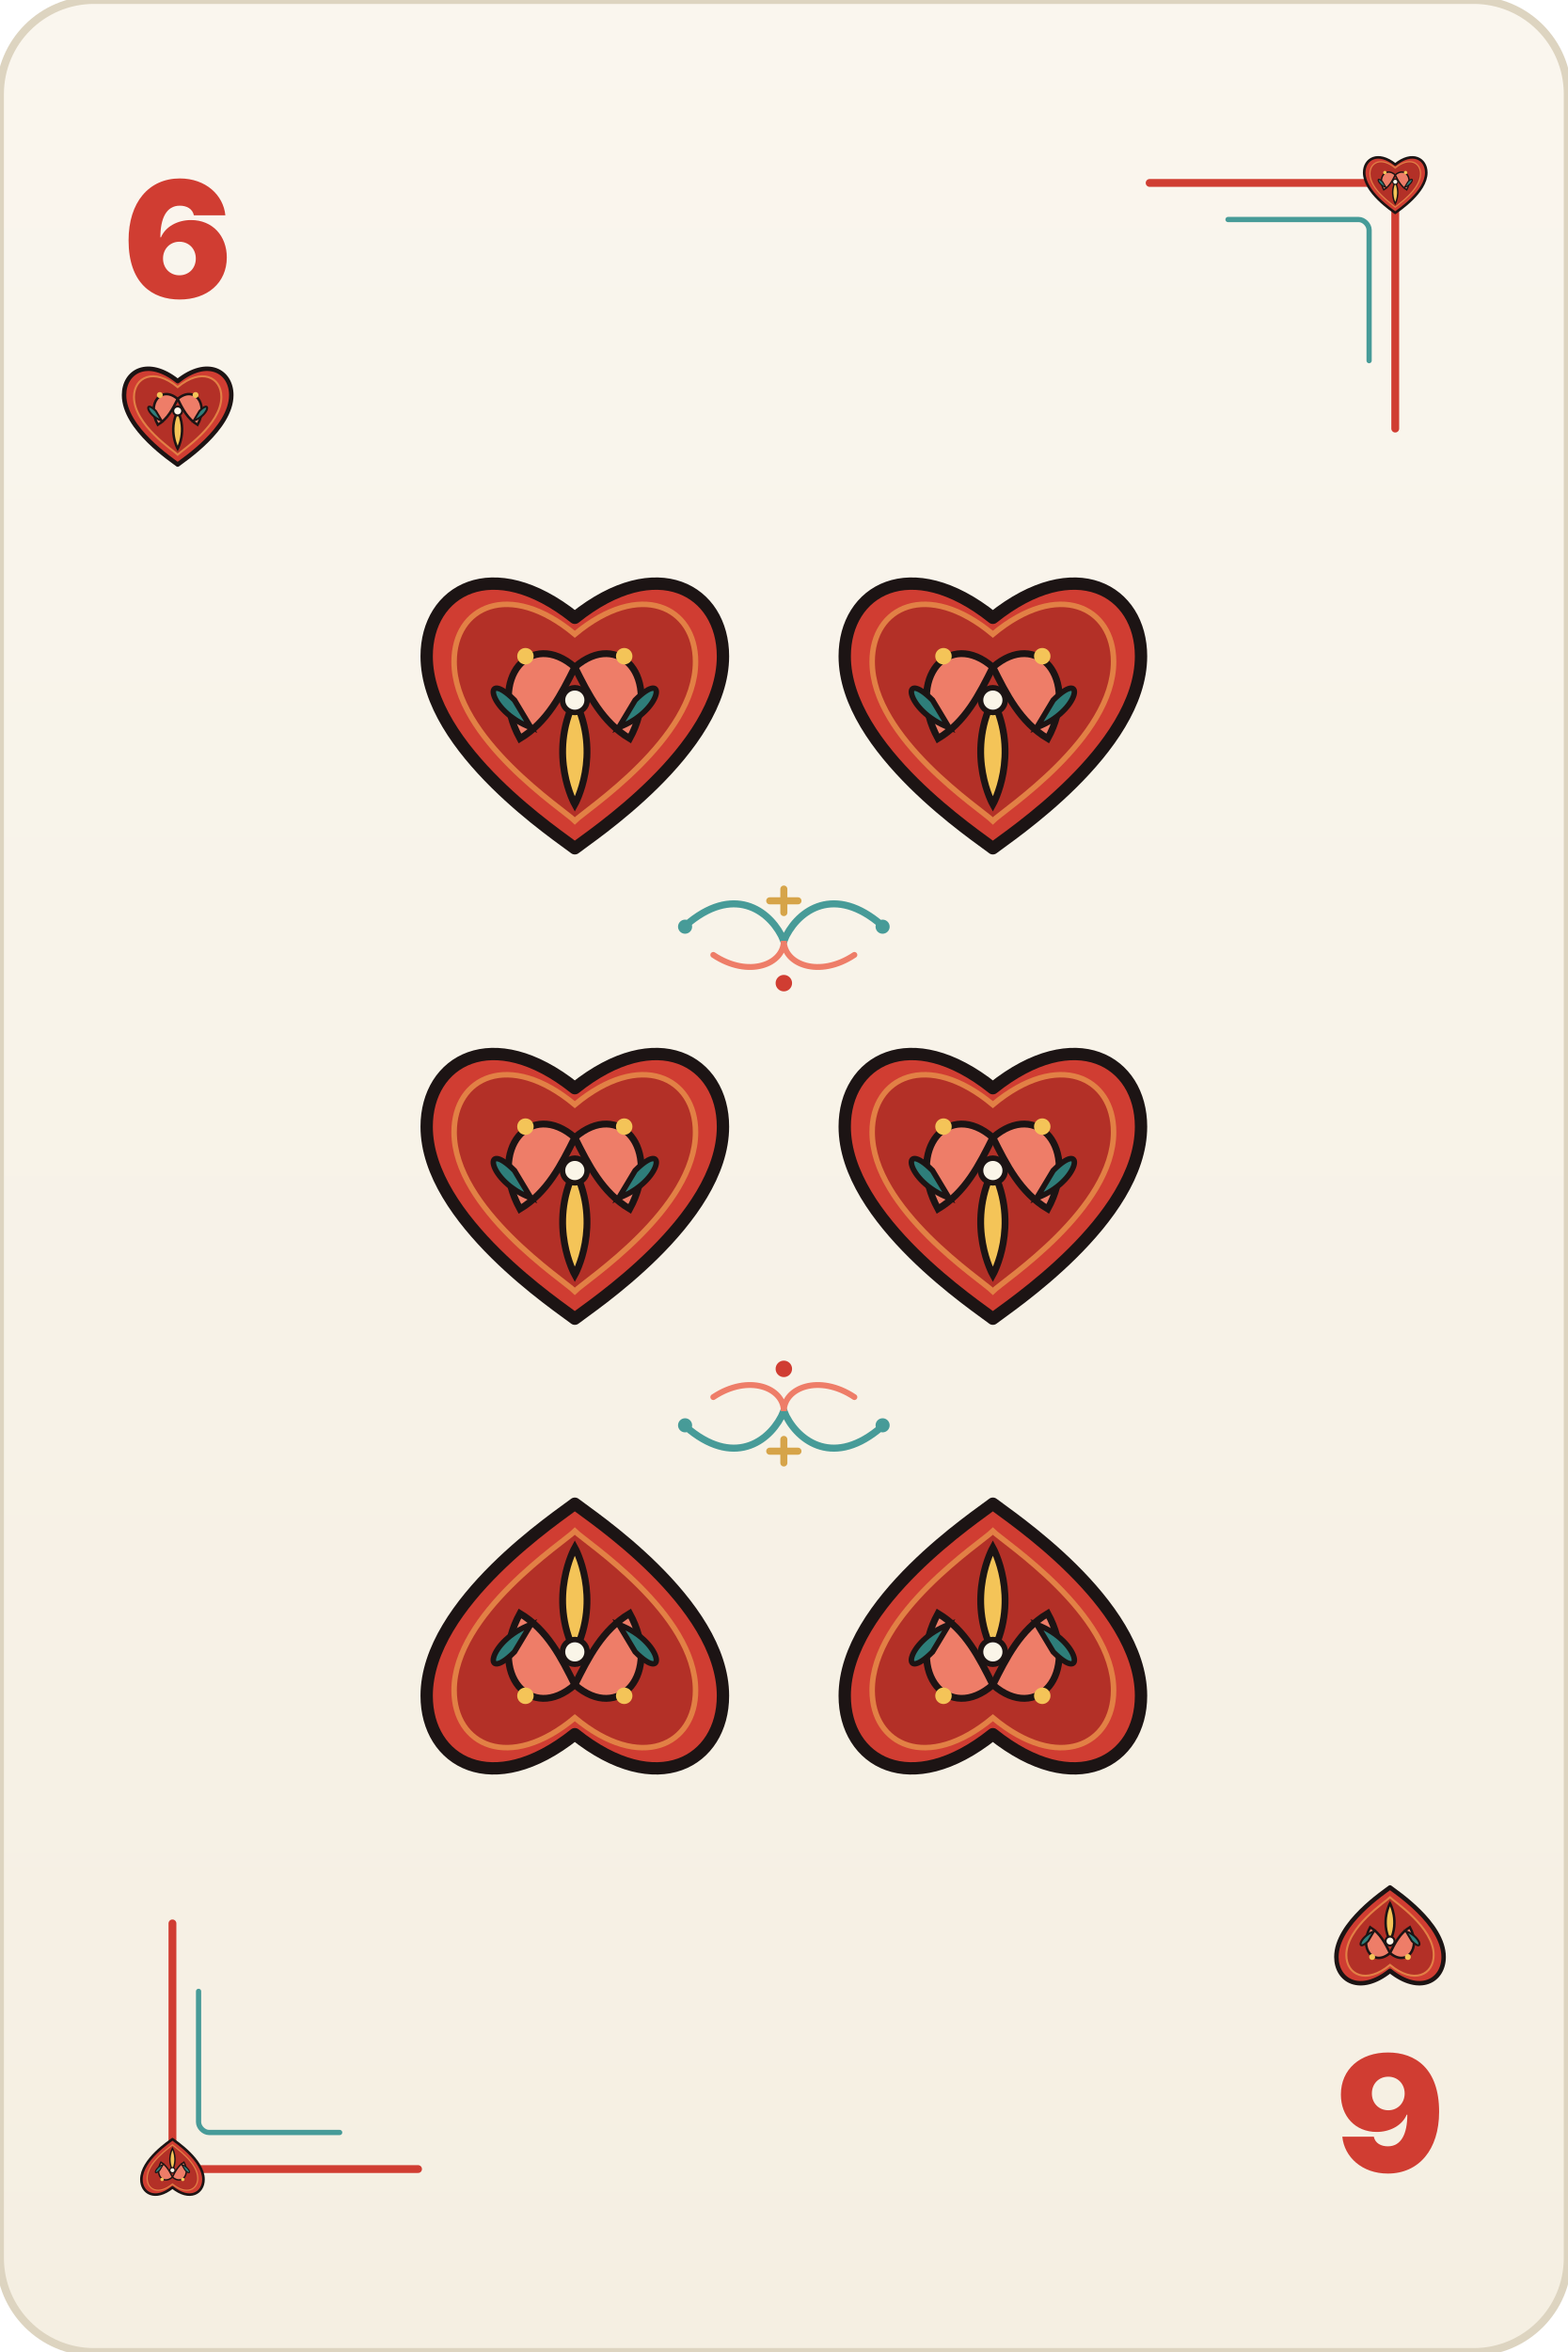
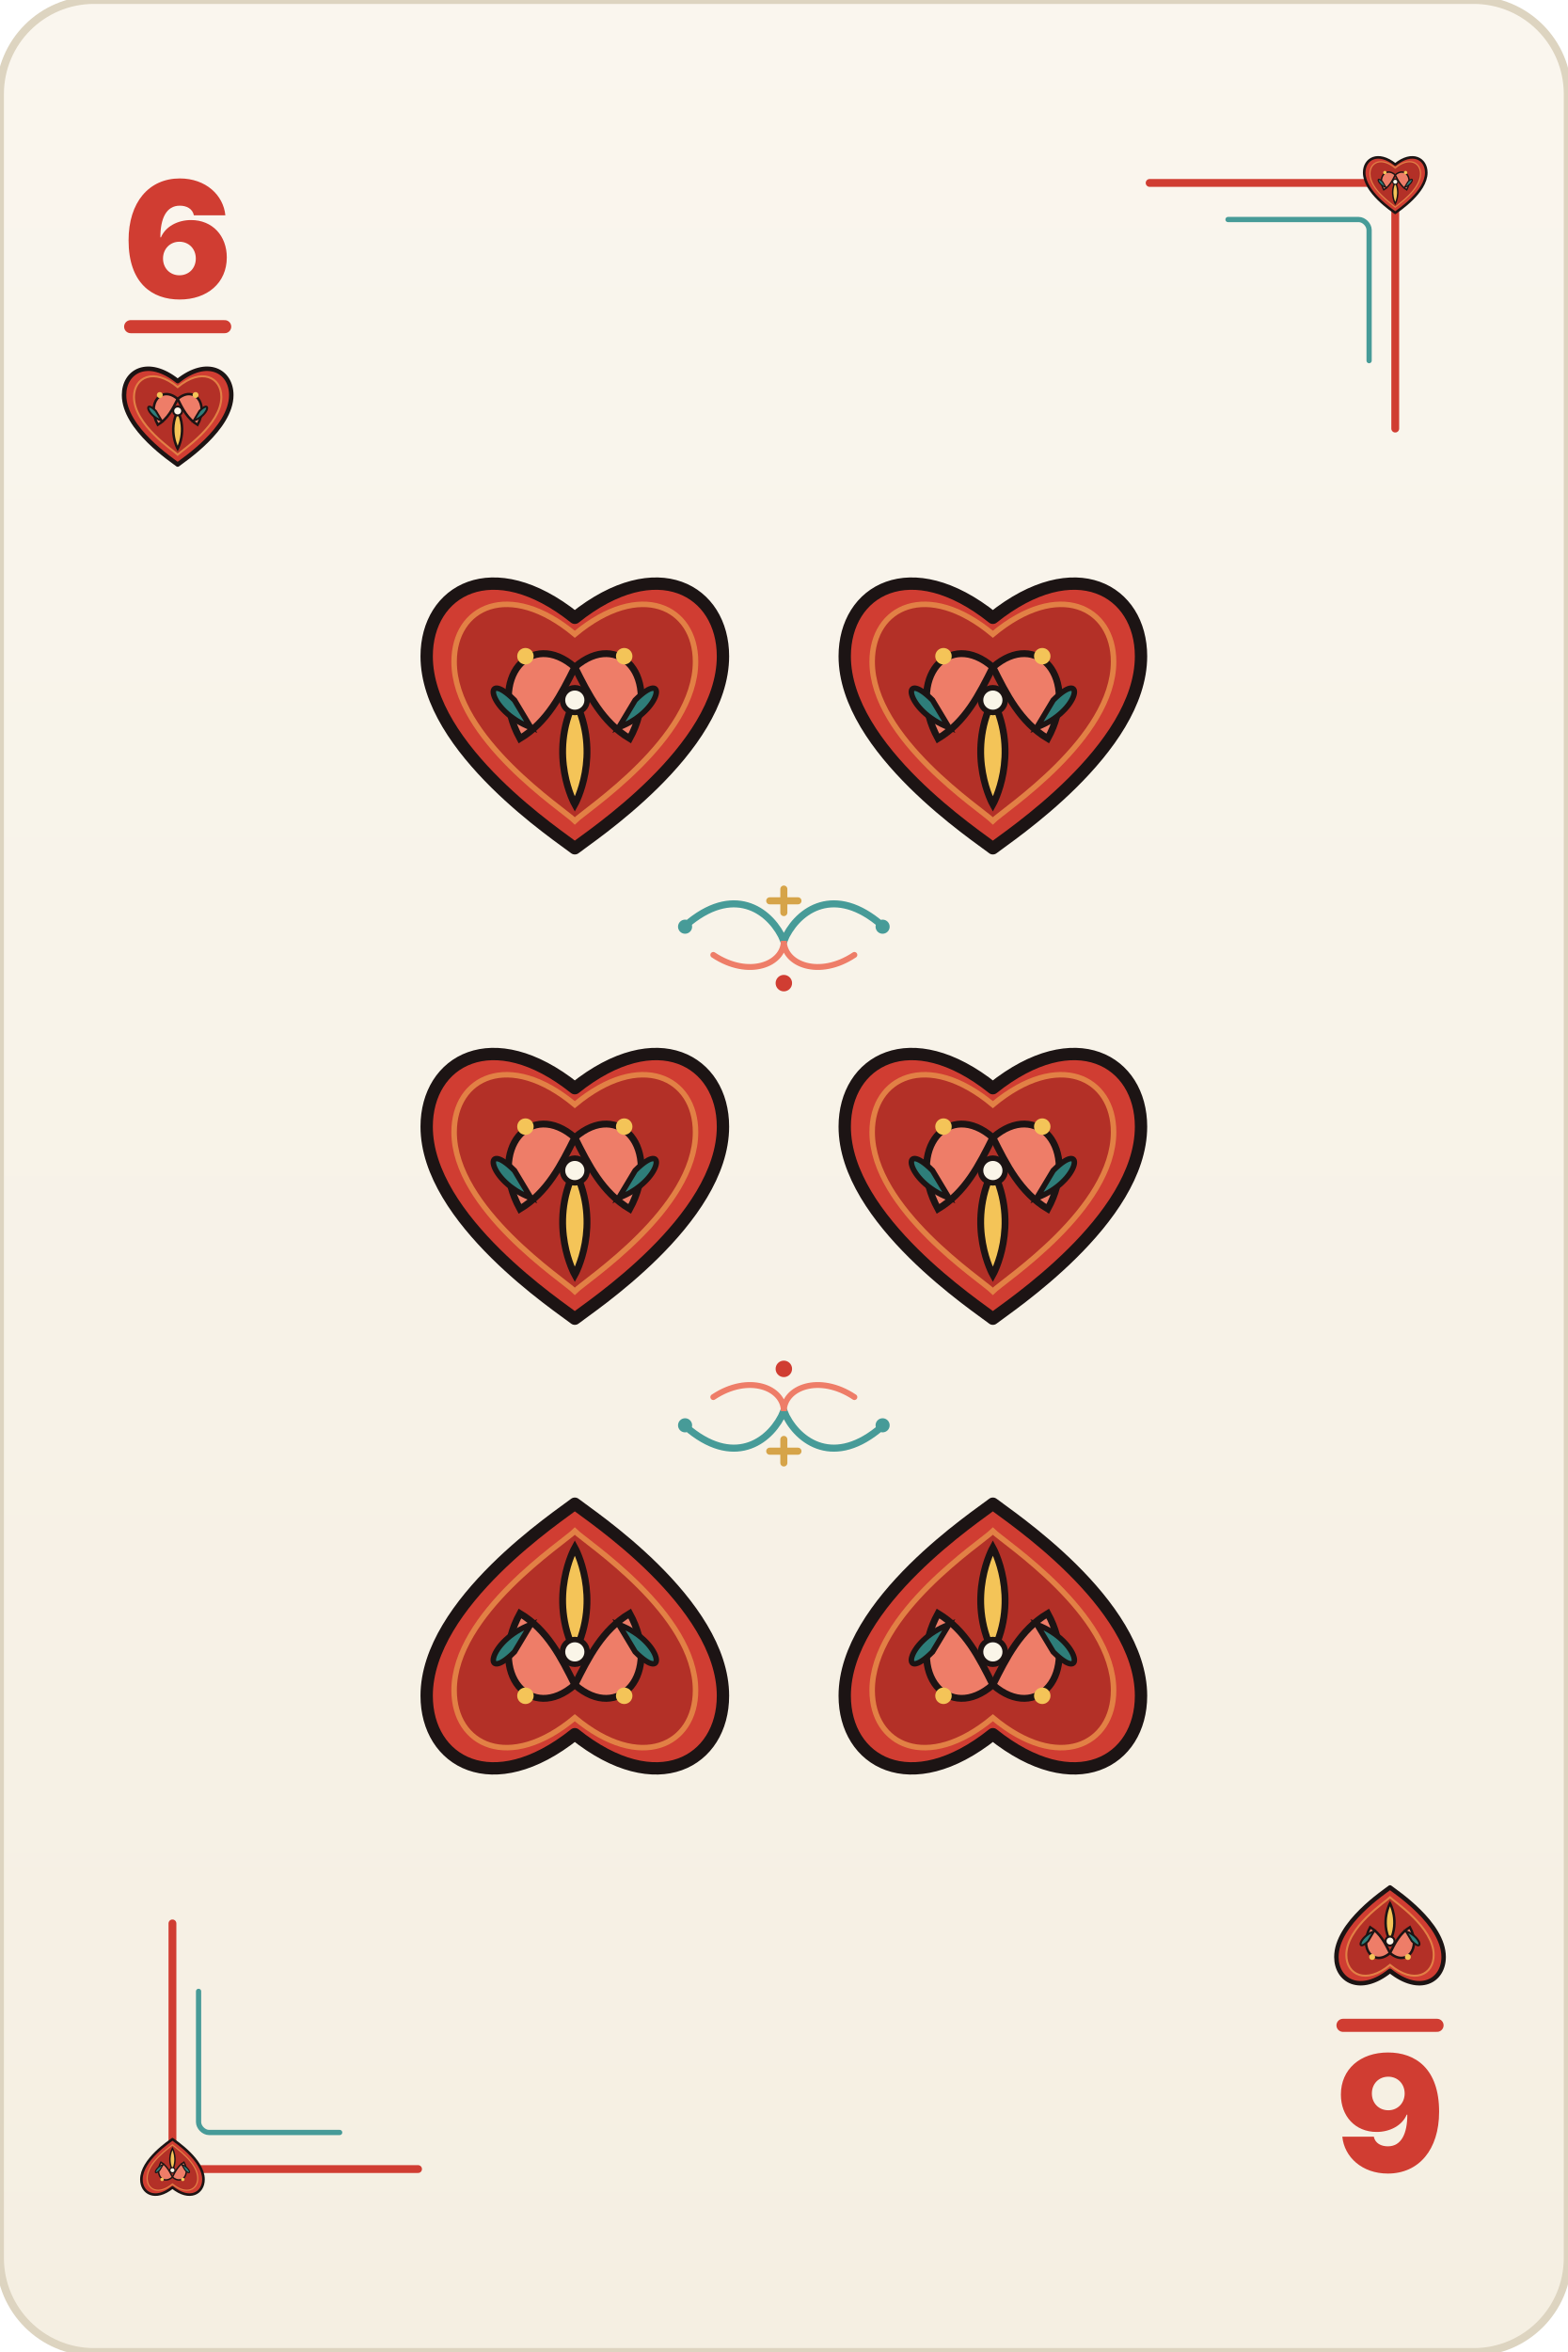
<svg xmlns="http://www.w3.org/2000/svg" width="600" height="900" viewBox="0 0 600 900">
  <defs>
    <linearGradient id="bgGrad" x1="0" y1="0" x2="0" y2="1">
      <stop offset="0%" stop-color="#FAF6EE" />
      <stop offset="100%" stop-color="#F5EFE2" />
    </linearGradient>
  </defs>
  <rect x="0" y="0" width="600" height="900" rx="36" fill="url(#bgGrad)" stroke="#DDD4C0" stroke-width="3" />
  <path d="M 440,70 L 524,70 C 530,70 534,74 534,80 L 534,164" fill="none" stroke="#D03D32" stroke-width="3" stroke-linecap="round" />
  <path d="M 470,84 L 520,84 C 522,84 524,86 524,88 L 524,138" fill="none" stroke="#479B98" stroke-width="2" stroke-linecap="round" />
  <g transform="translate(534, 70) scale(0.22) ">
    <path d="M 0,52 C -5,48 -54,16 -54,-18 C -54,-42 -30,-56 0,-32 C 30,-56 54,-42 54,-18 C 54,16 5,48 0,52 Z" fill="#D03D32" stroke="#1C1414" stroke-width="4.5" stroke-linejoin="round" />
    <path d="M 0,42 C -4,38 -44,12 -44,-16 C -44,-36 -24,-46 0,-26 C 24,-46 44,-36 44,-16 C 44,12 4,38 0,42 Z" fill="#96241C" stroke="#F4C458" stroke-width="2" opacity="0.5" />
    <path d="M 0,-14 C -16,-28 -32,-10 -20,12 C -10,6 -5,-4 0,-14 Z" fill="#EE7D68" stroke="#1C1414" stroke-width="2.5" />
    <path d="M 0,-14 C 16,-28 32,-10 20,12 C 10,6 5,-4 0,-14 Z" fill="#EE7D68" stroke="#1C1414" stroke-width="2.5" />
    <path d="M 0,-2 C -10,18 0,36 0,36 C 0,36 10,18 0,-2 Z" fill="#F4C458" stroke="#1C1414" stroke-width="2.5" />
    <path d="M -22,-2 C -34,-14 -32,2 -16,8 Z" fill="#2E7E7A" stroke="#1C1414" stroke-width="2" />
    <path d="M 22,-2 C 34,-14 32,2 16,8 Z" fill="#2E7E7A" stroke="#1C1414" stroke-width="2" />
    <circle cx="0" cy="-2" r="4.5" fill="#FAF5E8" stroke="#1C1414" stroke-width="2" />
    <circle cx="-18" cy="-18" r="3" fill="#F4C458" />
    <circle cx="18" cy="-18" r="3" fill="#F4C458" />
  </g>
  <path d="M 160,830 L 76,830 C 70,830 66,826 66,820 L 66,736" fill="none" stroke="#D03D32" stroke-width="3" stroke-linecap="round" />
  <path d="M 130,816 L 80,816 C 78,816 76,814 76,812 L 76,762" fill="none" stroke="#479B98" stroke-width="2" stroke-linecap="round" />
  <g transform="translate(66, 830) scale(0.22) rotate(180)">
    <path d="M 0,52 C -5,48 -54,16 -54,-18 C -54,-42 -30,-56 0,-32 C 30,-56 54,-42 54,-18 C 54,16 5,48 0,52 Z" fill="#D03D32" stroke="#1C1414" stroke-width="4.5" stroke-linejoin="round" />
    <path d="M 0,42 C -4,38 -44,12 -44,-16 C -44,-36 -24,-46 0,-26 C 24,-46 44,-36 44,-16 C 44,12 4,38 0,42 Z" fill="#96241C" stroke="#F4C458" stroke-width="2" opacity="0.5" />
    <path d="M 0,-14 C -16,-28 -32,-10 -20,12 C -10,6 -5,-4 0,-14 Z" fill="#EE7D68" stroke="#1C1414" stroke-width="2.5" />
    <path d="M 0,-14 C 16,-28 32,-10 20,12 C 10,6 5,-4 0,-14 Z" fill="#EE7D68" stroke="#1C1414" stroke-width="2.5" />
    <path d="M 0,-2 C -10,18 0,36 0,36 C 0,36 10,18 0,-2 Z" fill="#F4C458" stroke="#1C1414" stroke-width="2.5" />
    <path d="M -22,-2 C -34,-14 -32,2 -16,8 Z" fill="#2E7E7A" stroke="#1C1414" stroke-width="2" />
    <path d="M 22,-2 C 34,-14 32,2 16,8 Z" fill="#2E7E7A" stroke="#1C1414" stroke-width="2" />
    <circle cx="0" cy="-2" r="4.5" fill="#FAF5E8" stroke="#1C1414" stroke-width="2" />
    <circle cx="-18" cy="-18" r="3" fill="#F4C458" />
    <circle cx="18" cy="-18" r="3" fill="#F4C458" />
  </g>
  <g transform="translate(68, 62)">
    <text x="0" y="52" font-family="-apple-system, system-ui, 'Georgia', serif" font-weight="900" font-size="62" fill="#D03D32" text-anchor="middle">6</text>
+     <line x1="-18" y1="63" x2="18" y2="63" stroke="#D03D32" stroke-width="5" stroke-linecap="round" />
    <g transform="translate(0, 96) scale(0.38) ">
      <path d="M 0,52 C -5,48 -54,16 -54,-18 C -54,-42 -30,-56 0,-32 C 30,-56 54,-42 54,-18 C 54,16 5,48 0,52 Z" fill="#D03D32" stroke="#1C1414" stroke-width="4.5" stroke-linejoin="round" />
      <path d="M 0,42 C -4,38 -44,12 -44,-16 C -44,-36 -24,-46 0,-26 C 24,-46 44,-36 44,-16 C 44,12 4,38 0,42 Z" fill="#96241C" stroke="#F4C458" stroke-width="2" opacity="0.5" />
      <path d="M 0,-14 C -16,-28 -32,-10 -20,12 C -10,6 -5,-4 0,-14 Z" fill="#EE7D68" stroke="#1C1414" stroke-width="2.5" />
      <path d="M 0,-14 C 16,-28 32,-10 20,12 C 10,6 5,-4 0,-14 Z" fill="#EE7D68" stroke="#1C1414" stroke-width="2.5" />
      <path d="M 0,-2 C -10,18 0,36 0,36 C 0,36 10,18 0,-2 Z" fill="#F4C458" stroke="#1C1414" stroke-width="2.5" />
      <path d="M -22,-2 C -34,-14 -32,2 -16,8 Z" fill="#2E7E7A" stroke="#1C1414" stroke-width="2" />
      <path d="M 22,-2 C 34,-14 32,2 16,8 Z" fill="#2E7E7A" stroke="#1C1414" stroke-width="2" />
      <circle cx="0" cy="-2" r="4.5" fill="#FAF5E8" stroke="#1C1414" stroke-width="2" />
      <circle cx="-18" cy="-18" r="3" fill="#F4C458" />
      <circle cx="18" cy="-18" r="3" fill="#F4C458" />
    </g>
  </g>
  <g transform="translate(532, 838) rotate(180)">
    <text x="0" y="52" font-family="-apple-system, system-ui, 'Georgia', serif" font-weight="900" font-size="62" fill="#D03D32" text-anchor="middle">6</text>
+     <line x1="-18" y1="63" x2="18" y2="63" stroke="#D03D32" stroke-width="5" stroke-linecap="round" />
    <g transform="translate(0, 96) scale(0.38) ">
      <path d="M 0,52 C -5,48 -54,16 -54,-18 C -54,-42 -30,-56 0,-32 C 30,-56 54,-42 54,-18 C 54,16 5,48 0,52 Z" fill="#D03D32" stroke="#1C1414" stroke-width="4.5" stroke-linejoin="round" />
      <path d="M 0,42 C -4,38 -44,12 -44,-16 C -44,-36 -24,-46 0,-26 C 24,-46 44,-36 44,-16 C 44,12 4,38 0,42 Z" fill="#96241C" stroke="#F4C458" stroke-width="2" opacity="0.5" />
      <path d="M 0,-14 C -16,-28 -32,-10 -20,12 C -10,6 -5,-4 0,-14 Z" fill="#EE7D68" stroke="#1C1414" stroke-width="2.5" />
      <path d="M 0,-14 C 16,-28 32,-10 20,12 C 10,6 5,-4 0,-14 Z" fill="#EE7D68" stroke="#1C1414" stroke-width="2.5" />
      <path d="M 0,-2 C -10,18 0,36 0,36 C 0,36 10,18 0,-2 Z" fill="#F4C458" stroke="#1C1414" stroke-width="2.5" />
      <path d="M -22,-2 C -34,-14 -32,2 -16,8 Z" fill="#2E7E7A" stroke="#1C1414" stroke-width="2" />
      <path d="M 22,-2 C 34,-14 32,2 16,8 Z" fill="#2E7E7A" stroke="#1C1414" stroke-width="2" />
      <circle cx="0" cy="-2" r="4.5" fill="#FAF5E8" stroke="#1C1414" stroke-width="2" />
      <circle cx="-18" cy="-18" r="3" fill="#F4C458" />
      <circle cx="18" cy="-18" r="3" fill="#F4C458" />
    </g>
  </g>
  <g transform="translate(220, 270) scale(1.05) ">
    <path d="M 0,52 C -5,48 -54,16 -54,-18 C -54,-42 -30,-56 0,-32 C 30,-56 54,-42 54,-18 C 54,16 5,48 0,52 Z" fill="#D03D32" stroke="#1C1414" stroke-width="4.5" stroke-linejoin="round" />
    <path d="M 0,42 C -4,38 -44,12 -44,-16 C -44,-36 -24,-46 0,-26 C 24,-46 44,-36 44,-16 C 44,12 4,38 0,42 Z" fill="#96241C" stroke="#F4C458" stroke-width="2" opacity="0.5" />
    <path d="M 0,-14 C -16,-28 -32,-10 -20,12 C -10,6 -5,-4 0,-14 Z" fill="#EE7D68" stroke="#1C1414" stroke-width="2.5" />
    <path d="M 0,-14 C 16,-28 32,-10 20,12 C 10,6 5,-4 0,-14 Z" fill="#EE7D68" stroke="#1C1414" stroke-width="2.5" />
    <path d="M 0,-2 C -10,18 0,36 0,36 C 0,36 10,18 0,-2 Z" fill="#F4C458" stroke="#1C1414" stroke-width="2.5" />
    <path d="M -22,-2 C -34,-14 -32,2 -16,8 Z" fill="#2E7E7A" stroke="#1C1414" stroke-width="2" />
    <path d="M 22,-2 C 34,-14 32,2 16,8 Z" fill="#2E7E7A" stroke="#1C1414" stroke-width="2" />
    <circle cx="0" cy="-2" r="4.5" fill="#FAF5E8" stroke="#1C1414" stroke-width="2" />
    <circle cx="-18" cy="-18" r="3" fill="#F4C458" />
    <circle cx="18" cy="-18" r="3" fill="#F4C458" />
  </g>
  <g transform="translate(380, 270) scale(1.05) ">
    <path d="M 0,52 C -5,48 -54,16 -54,-18 C -54,-42 -30,-56 0,-32 C 30,-56 54,-42 54,-18 C 54,16 5,48 0,52 Z" fill="#D03D32" stroke="#1C1414" stroke-width="4.5" stroke-linejoin="round" />
    <path d="M 0,42 C -4,38 -44,12 -44,-16 C -44,-36 -24,-46 0,-26 C 24,-46 44,-36 44,-16 C 44,12 4,38 0,42 Z" fill="#96241C" stroke="#F4C458" stroke-width="2" opacity="0.5" />
    <path d="M 0,-14 C -16,-28 -32,-10 -20,12 C -10,6 -5,-4 0,-14 Z" fill="#EE7D68" stroke="#1C1414" stroke-width="2.5" />
    <path d="M 0,-14 C 16,-28 32,-10 20,12 C 10,6 5,-4 0,-14 Z" fill="#EE7D68" stroke="#1C1414" stroke-width="2.5" />
    <path d="M 0,-2 C -10,18 0,36 0,36 C 0,36 10,18 0,-2 Z" fill="#F4C458" stroke="#1C1414" stroke-width="2.5" />
    <path d="M -22,-2 C -34,-14 -32,2 -16,8 Z" fill="#2E7E7A" stroke="#1C1414" stroke-width="2" />
    <path d="M 22,-2 C 34,-14 32,2 16,8 Z" fill="#2E7E7A" stroke="#1C1414" stroke-width="2" />
    <circle cx="0" cy="-2" r="4.5" fill="#FAF5E8" stroke="#1C1414" stroke-width="2" />
    <circle cx="-18" cy="-18" r="3" fill="#F4C458" />
    <circle cx="18" cy="-18" r="3" fill="#F4C458" />
  </g>
  <g transform="translate(220, 450) scale(1.05) ">
    <path d="M 0,52 C -5,48 -54,16 -54,-18 C -54,-42 -30,-56 0,-32 C 30,-56 54,-42 54,-18 C 54,16 5,48 0,52 Z" fill="#D03D32" stroke="#1C1414" stroke-width="4.5" stroke-linejoin="round" />
    <path d="M 0,42 C -4,38 -44,12 -44,-16 C -44,-36 -24,-46 0,-26 C 24,-46 44,-36 44,-16 C 44,12 4,38 0,42 Z" fill="#96241C" stroke="#F4C458" stroke-width="2" opacity="0.5" />
    <path d="M 0,-14 C -16,-28 -32,-10 -20,12 C -10,6 -5,-4 0,-14 Z" fill="#EE7D68" stroke="#1C1414" stroke-width="2.5" />
    <path d="M 0,-14 C 16,-28 32,-10 20,12 C 10,6 5,-4 0,-14 Z" fill="#EE7D68" stroke="#1C1414" stroke-width="2.5" />
    <path d="M 0,-2 C -10,18 0,36 0,36 C 0,36 10,18 0,-2 Z" fill="#F4C458" stroke="#1C1414" stroke-width="2.5" />
    <path d="M -22,-2 C -34,-14 -32,2 -16,8 Z" fill="#2E7E7A" stroke="#1C1414" stroke-width="2" />
    <path d="M 22,-2 C 34,-14 32,2 16,8 Z" fill="#2E7E7A" stroke="#1C1414" stroke-width="2" />
    <circle cx="0" cy="-2" r="4.5" fill="#FAF5E8" stroke="#1C1414" stroke-width="2" />
    <circle cx="-18" cy="-18" r="3" fill="#F4C458" />
    <circle cx="18" cy="-18" r="3" fill="#F4C458" />
  </g>
  <g transform="translate(380, 450) scale(1.05) ">
    <path d="M 0,52 C -5,48 -54,16 -54,-18 C -54,-42 -30,-56 0,-32 C 30,-56 54,-42 54,-18 C 54,16 5,48 0,52 Z" fill="#D03D32" stroke="#1C1414" stroke-width="4.5" stroke-linejoin="round" />
    <path d="M 0,42 C -4,38 -44,12 -44,-16 C -44,-36 -24,-46 0,-26 C 24,-46 44,-36 44,-16 C 44,12 4,38 0,42 Z" fill="#96241C" stroke="#F4C458" stroke-width="2" opacity="0.5" />
    <path d="M 0,-14 C -16,-28 -32,-10 -20,12 C -10,6 -5,-4 0,-14 Z" fill="#EE7D68" stroke="#1C1414" stroke-width="2.5" />
    <path d="M 0,-14 C 16,-28 32,-10 20,12 C 10,6 5,-4 0,-14 Z" fill="#EE7D68" stroke="#1C1414" stroke-width="2.5" />
    <path d="M 0,-2 C -10,18 0,36 0,36 C 0,36 10,18 0,-2 Z" fill="#F4C458" stroke="#1C1414" stroke-width="2.5" />
    <path d="M -22,-2 C -34,-14 -32,2 -16,8 Z" fill="#2E7E7A" stroke="#1C1414" stroke-width="2" />
    <path d="M 22,-2 C 34,-14 32,2 16,8 Z" fill="#2E7E7A" stroke="#1C1414" stroke-width="2" />
    <circle cx="0" cy="-2" r="4.5" fill="#FAF5E8" stroke="#1C1414" stroke-width="2" />
    <circle cx="-18" cy="-18" r="3" fill="#F4C458" />
    <circle cx="18" cy="-18" r="3" fill="#F4C458" />
  </g>
  <g transform="translate(220, 630) scale(1.05) rotate(180)">
    <path d="M 0,52 C -5,48 -54,16 -54,-18 C -54,-42 -30,-56 0,-32 C 30,-56 54,-42 54,-18 C 54,16 5,48 0,52 Z" fill="#D03D32" stroke="#1C1414" stroke-width="4.5" stroke-linejoin="round" />
    <path d="M 0,42 C -4,38 -44,12 -44,-16 C -44,-36 -24,-46 0,-26 C 24,-46 44,-36 44,-16 C 44,12 4,38 0,42 Z" fill="#96241C" stroke="#F4C458" stroke-width="2" opacity="0.5" />
    <path d="M 0,-14 C -16,-28 -32,-10 -20,12 C -10,6 -5,-4 0,-14 Z" fill="#EE7D68" stroke="#1C1414" stroke-width="2.5" />
    <path d="M 0,-14 C 16,-28 32,-10 20,12 C 10,6 5,-4 0,-14 Z" fill="#EE7D68" stroke="#1C1414" stroke-width="2.5" />
    <path d="M 0,-2 C -10,18 0,36 0,36 C 0,36 10,18 0,-2 Z" fill="#F4C458" stroke="#1C1414" stroke-width="2.5" />
    <path d="M -22,-2 C -34,-14 -32,2 -16,8 Z" fill="#2E7E7A" stroke="#1C1414" stroke-width="2" />
    <path d="M 22,-2 C 34,-14 32,2 16,8 Z" fill="#2E7E7A" stroke="#1C1414" stroke-width="2" />
    <circle cx="0" cy="-2" r="4.5" fill="#FAF5E8" stroke="#1C1414" stroke-width="2" />
    <circle cx="-18" cy="-18" r="3" fill="#F4C458" />
    <circle cx="18" cy="-18" r="3" fill="#F4C458" />
  </g>
  <g transform="translate(380, 630) scale(1.05) rotate(180)">
    <path d="M 0,52 C -5,48 -54,16 -54,-18 C -54,-42 -30,-56 0,-32 C 30,-56 54,-42 54,-18 C 54,16 5,48 0,52 Z" fill="#D03D32" stroke="#1C1414" stroke-width="4.5" stroke-linejoin="round" />
    <path d="M 0,42 C -4,38 -44,12 -44,-16 C -44,-36 -24,-46 0,-26 C 24,-46 44,-36 44,-16 C 44,12 4,38 0,42 Z" fill="#96241C" stroke="#F4C458" stroke-width="2" opacity="0.5" />
    <path d="M 0,-14 C -16,-28 -32,-10 -20,12 C -10,6 -5,-4 0,-14 Z" fill="#EE7D68" stroke="#1C1414" stroke-width="2.5" />
    <path d="M 0,-14 C 16,-28 32,-10 20,12 C 10,6 5,-4 0,-14 Z" fill="#EE7D68" stroke="#1C1414" stroke-width="2.5" />
    <path d="M 0,-2 C -10,18 0,36 0,36 C 0,36 10,18 0,-2 Z" fill="#F4C458" stroke="#1C1414" stroke-width="2.5" />
    <path d="M -22,-2 C -34,-14 -32,2 -16,8 Z" fill="#2E7E7A" stroke="#1C1414" stroke-width="2" />
    <path d="M 22,-2 C 34,-14 32,2 16,8 Z" fill="#2E7E7A" stroke="#1C1414" stroke-width="2" />
    <circle cx="0" cy="-2" r="4.5" fill="#FAF5E8" stroke="#1C1414" stroke-width="2" />
    <circle cx="-18" cy="-18" r="3" fill="#F4C458" />
    <circle cx="18" cy="-18" r="3" fill="#F4C458" />
  </g>
  <g transform="translate(300, 360) scale(0.9) ">
    <path d="M -40,-8 C -20,-24 -5,-12 0,0 C 5,-12 20,-24 40,-8" fill="none" stroke="#479B98" stroke-width="3" stroke-linecap="round" />
    <path d="M -30,6 C -15,16 0,10 0,0 C 0,10 15,16 30,6" fill="none" stroke="#EE7D68" stroke-width="2.5" stroke-linecap="round" />
    <path d="M 0,-12 L 0,-22 M -6,-17 L 6,-17" stroke="#D6A449" stroke-width="3" stroke-linecap="round" />
    <circle cx="-42" cy="-6" r="3" fill="#479B98" />
    <circle cx="42" cy="-6" r="3" fill="#479B98" />
    <circle cx="0" cy="18" r="3.5" fill="#D03D32" />
  </g>
  <g transform="translate(300, 540) scale(0.9) rotate(180)">
    <path d="M -40,-8 C -20,-24 -5,-12 0,0 C 5,-12 20,-24 40,-8" fill="none" stroke="#479B98" stroke-width="3" stroke-linecap="round" />
    <path d="M -30,6 C -15,16 0,10 0,0 C 0,10 15,16 30,6" fill="none" stroke="#EE7D68" stroke-width="2.5" stroke-linecap="round" />
    <path d="M 0,-12 L 0,-22 M -6,-17 L 6,-17" stroke="#D6A449" stroke-width="3" stroke-linecap="round" />
    <circle cx="-42" cy="-6" r="3" fill="#479B98" />
    <circle cx="42" cy="-6" r="3" fill="#479B98" />
    <circle cx="0" cy="18" r="3.5" fill="#D03D32" />
  </g>
</svg>
